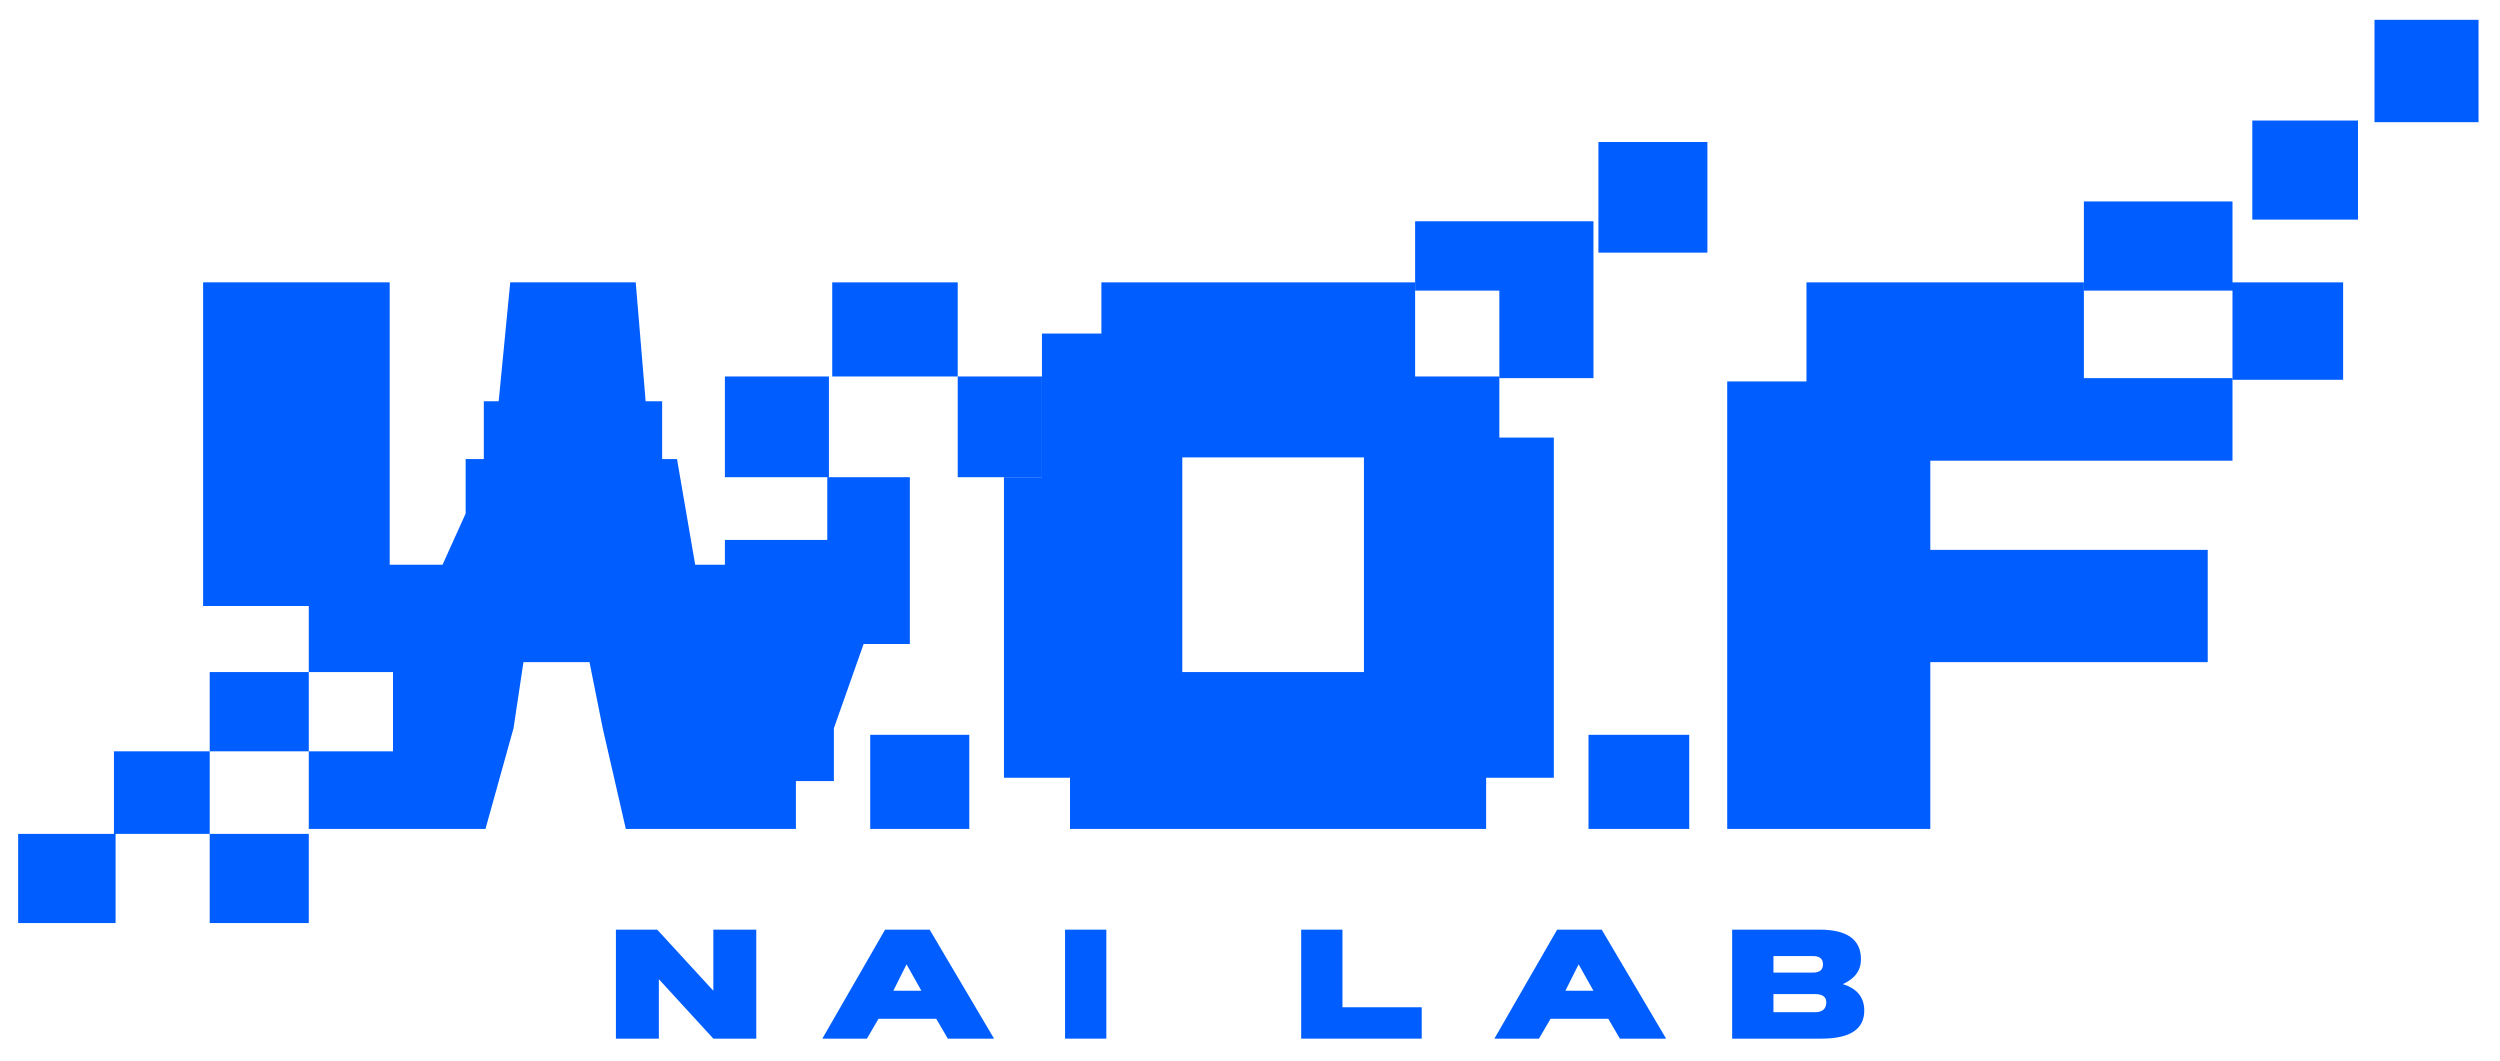
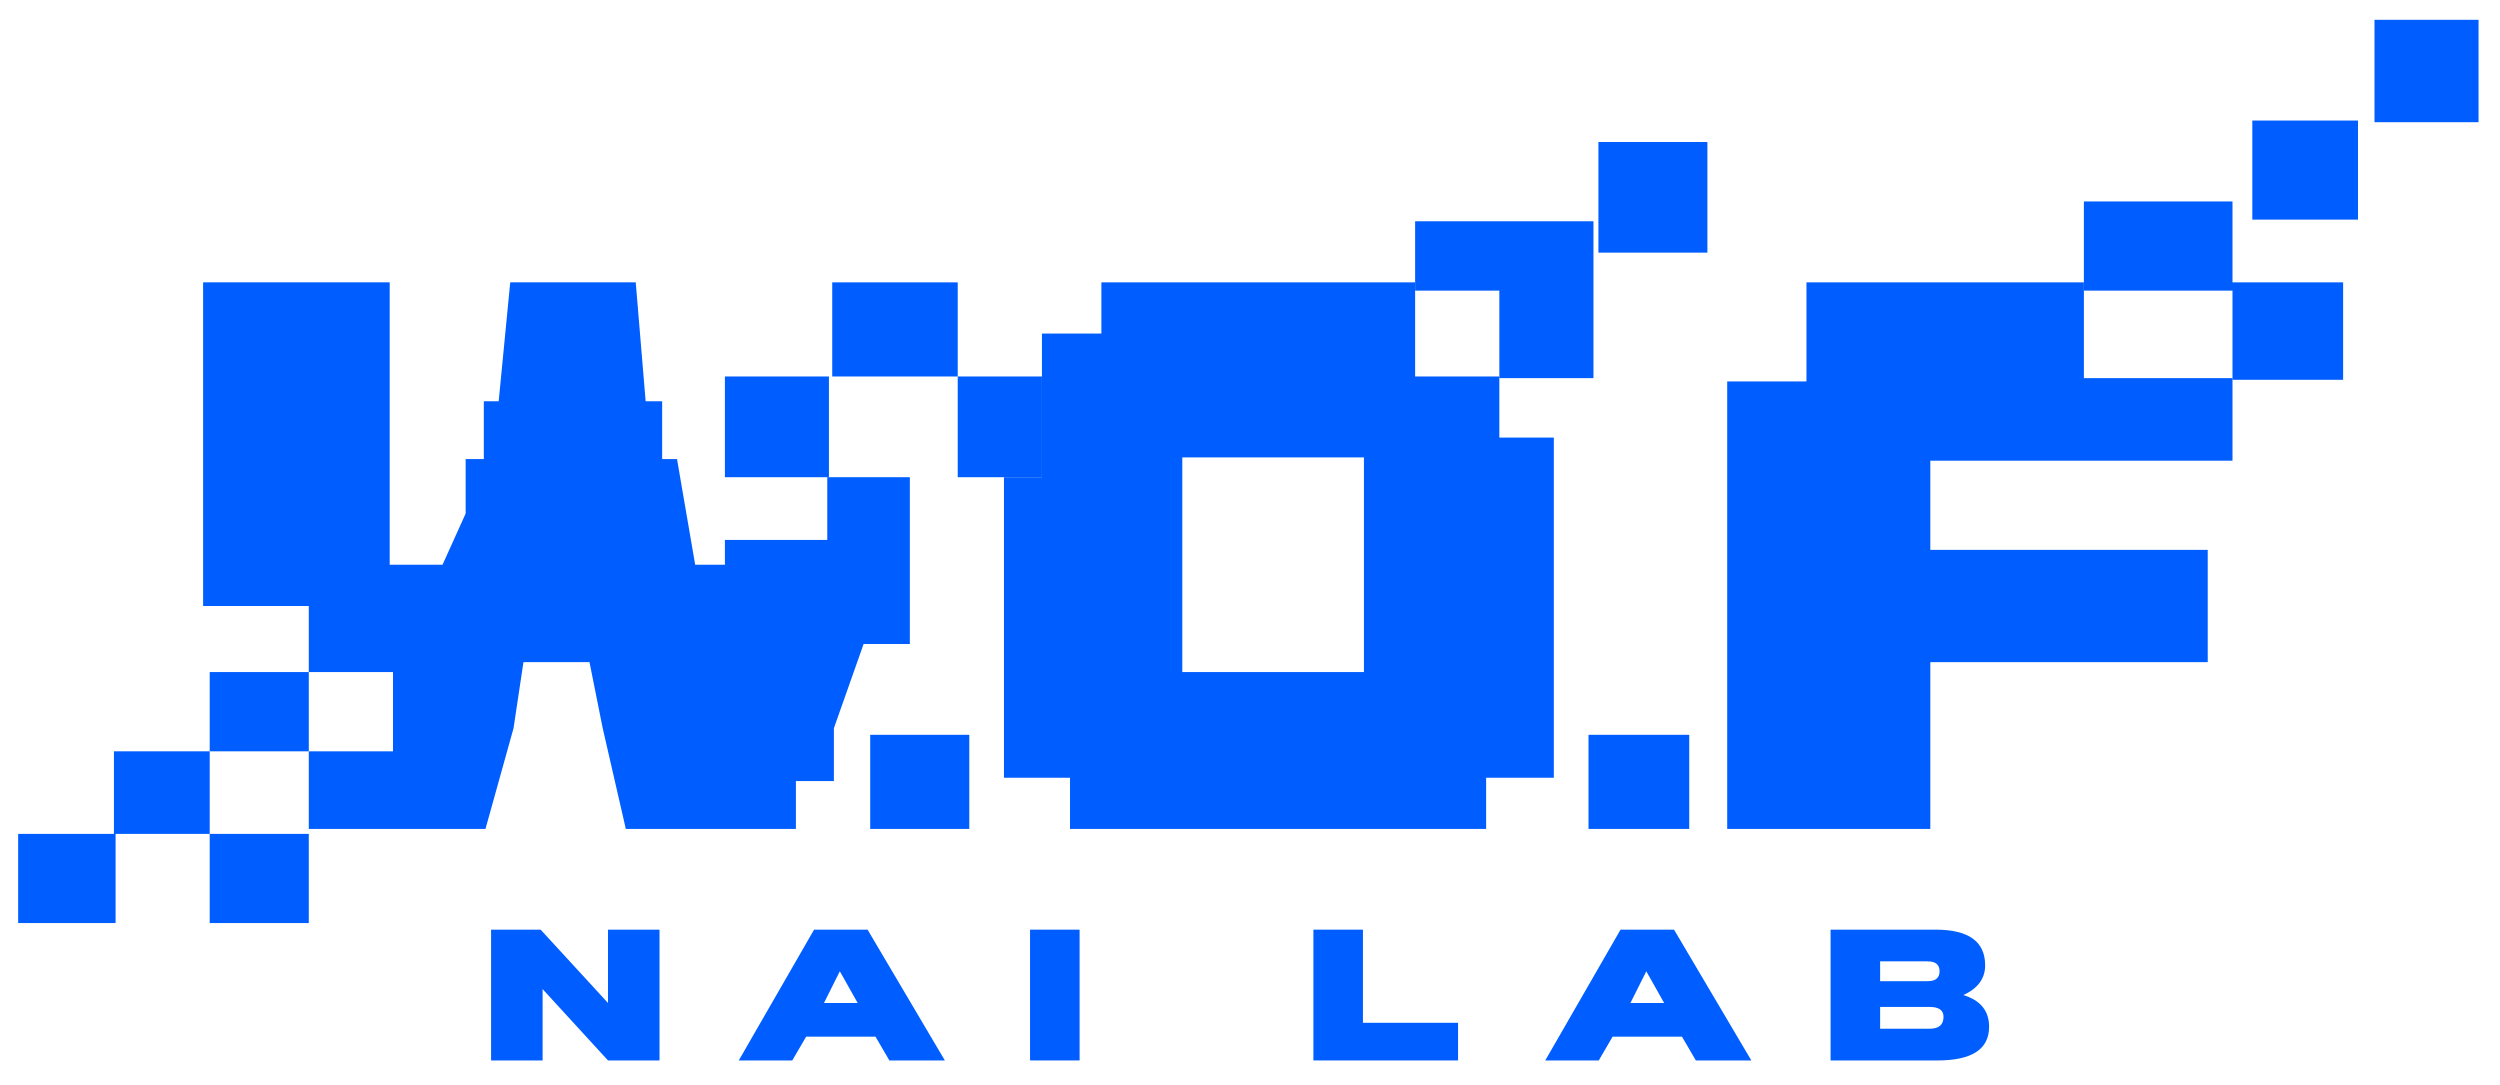
- <svg xmlns="http://www.w3.org/2000/svg" viewBox="130 96 1514 642">
+ <svg xmlns="http://www.w3.org/2000/svg" viewBox="130 96 1514 657">
  <g fill="#005DFF">
    <path d="M253 267H366V438H398L412 407V374H423V339H432L439 267H515L521 339H531V374H540L551 438H569V423H631V385H681V486H653L635 537V569H612V598H509L495 537L487 497H447L441 537L424 598H317V551H368V503H317V463H253Z" />
    <path d="M797 267H987V324H1038V361H1071V567H1030V598H778V567H738V385H761V298H797Z M846 373V503H956V373Z" fill-rule="evenodd" />
    <path d="M1224 267H1392V325H1482V375H1299V429H1467V497H1299V598H1176V327H1224Z" />
    <path d="M141 601H200V655H141Z M199 551H257V601H199Z M257 503H317V551H257Z M257 601H317V655H257Z" />
    <path d="M569 324H632V385H569Z M634 267H710V324H634Z M710 324H761V385H710Z" />
    <path d="M987 230H1095V325H1038V272H987Z M1098 182H1164V249H1098Z" />
    <path d="M1392 218H1482V272H1392Z M1482 267H1549V326H1482Z M1494 169H1558V229H1494Z M1568 108H1631V170H1568Z" />
    <path d="M657 541H717V598H657Z M1092 541H1153V598H1092Z" />
-     <path d="M503 659H528L562 696V659H588V725H562L529 689V725H503Z" />
-     <path d="M628 725L666 659H693L732 725H704L697 713H662L655 725Z M671 696H688L679 680Z" fill-rule="evenodd" />
-     <path d="M775 659H800V725H775Z M918 659H943V706H991V725H918Z" />
-     <path d="M1035 725L1073 659H1100L1139 725H1111L1104 713H1069L1062 725Z M1078 696H1095L1086 680Z" fill-rule="evenodd" />
-     <path d="M1179 659H1232Q1257 659 1257 677Q1257 687 1246 692Q1259 696 1259 708Q1259 725 1233 725H1179Z M1204 675V685H1228Q1234 685 1234 680Q1234 675 1228 675Z M1204 698V709H1229Q1236 709 1236 703Q1236 698 1229 698Z" fill-rule="evenodd" />
+     <path transform="matrix(1.2 0 0 1.2 -176.2 -131.8)" d="M503 659H528L562 696V659H588V725H562L529 689V725H503Z" />
+     <path transform="matrix(1.2 0 0 1.2 -176.2 -131.8)" d="M628 725L666 659H693L732 725H704L697 713H662L655 725Z M671 696H688L679 680Z" fill-rule="evenodd" />
+     <path transform="matrix(1.2 0 0 1.2 -176.2 -131.8)" d="M775 659H800V725H775Z M918 659H943V706H991V725H918Z" />
+     <path transform="matrix(1.2 0 0 1.2 -176.2 -131.8)" d="M1035 725L1073 659H1100L1139 725H1111L1104 713H1069L1062 725Z M1078 696H1095L1086 680Z" fill-rule="evenodd" />
+     <path transform="matrix(1.2 0 0 1.2 -176.2 -131.8)" d="M1179 659H1232Q1257 659 1257 677Q1257 687 1246 692Q1259 696 1259 708Q1259 725 1233 725H1179Z M1204 675V685H1228Q1234 685 1234 680Q1234 675 1228 675Z M1204 698V709H1229Q1236 709 1236 703Q1236 698 1229 698Z" fill-rule="evenodd" />
  </g>
</svg>
